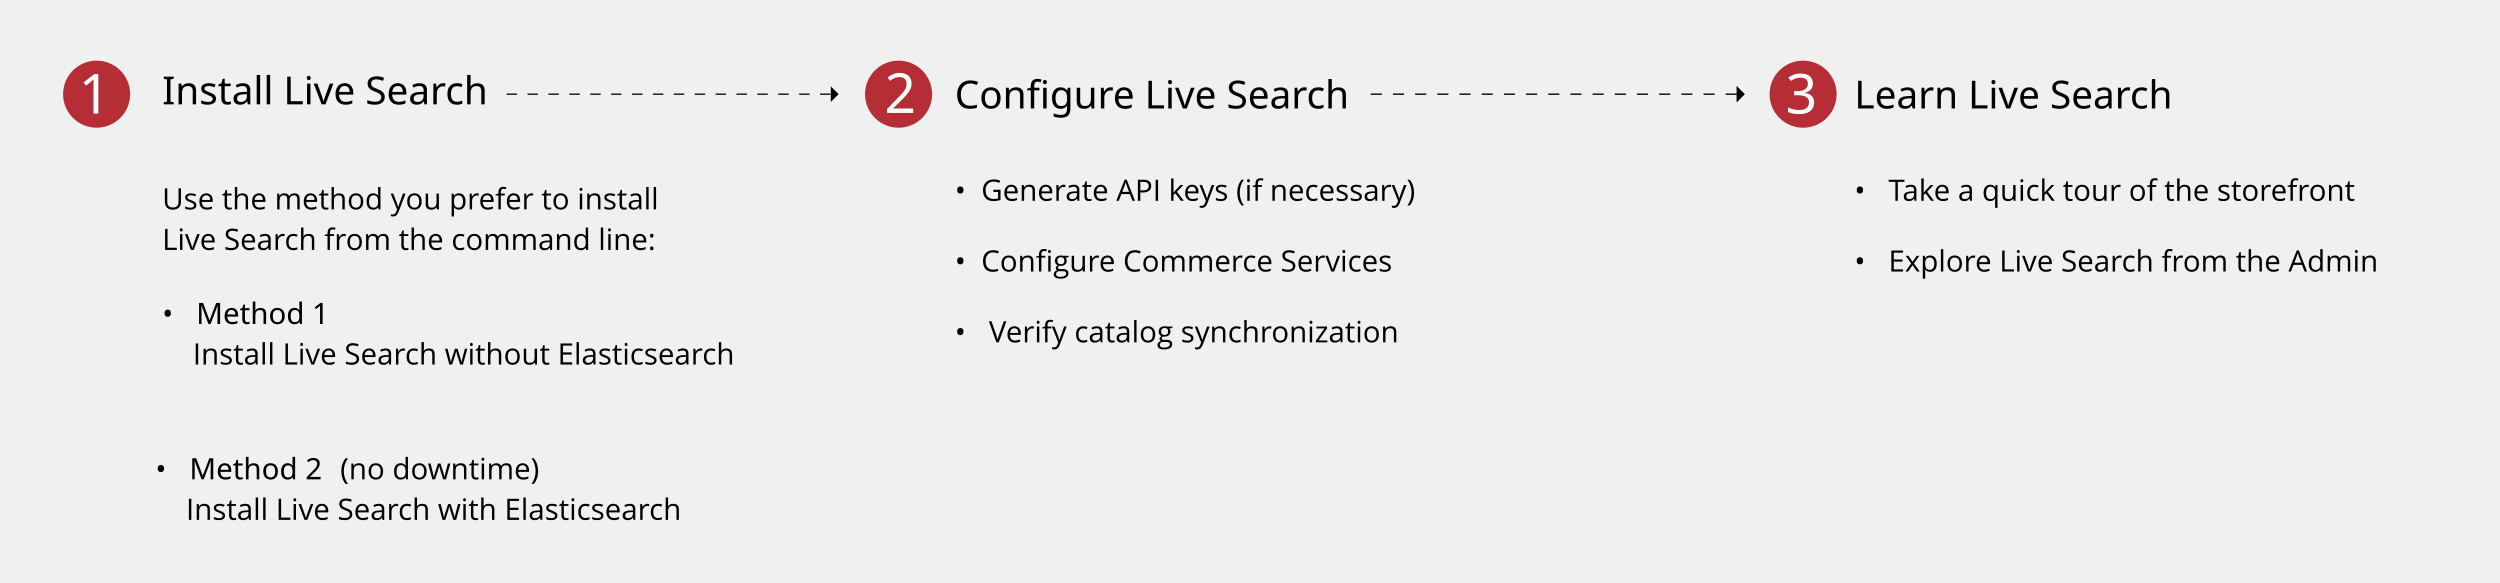
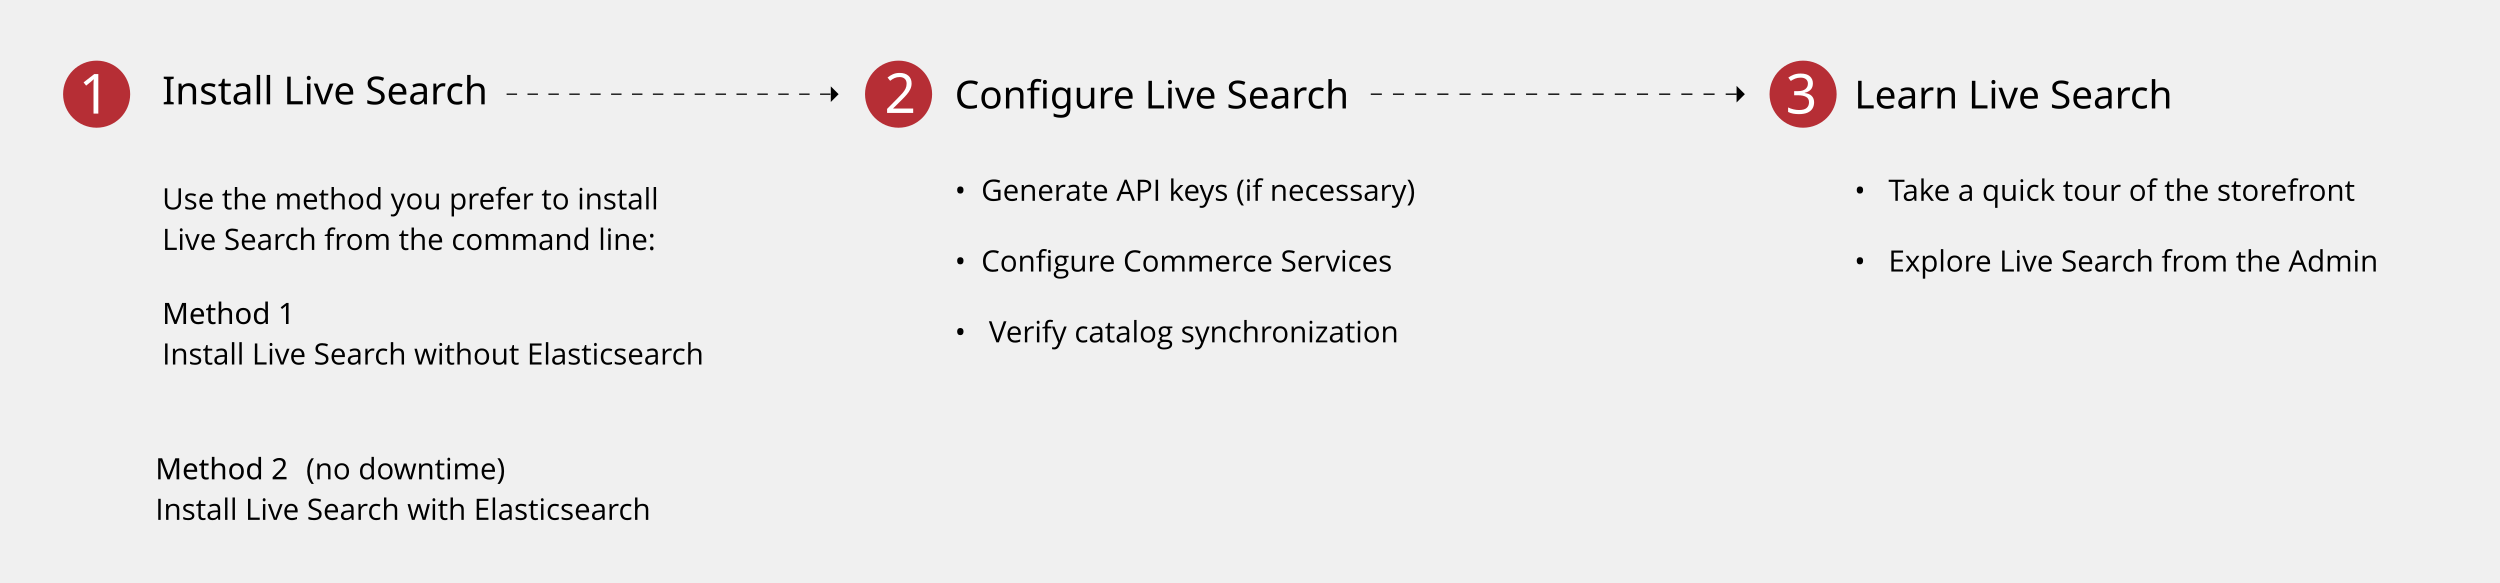
<svg xmlns="http://www.w3.org/2000/svg" version="1.1" x="0px" y="0px" viewBox="0 0 1356.46 315.84" style="enable-background:new 0 0 1356.46 315.84;" xml:space="preserve">
  <style type="text/css">
	.st0{fill:none;stroke:#000000;stroke-width:2;stroke-miterlimit:10;}
	.st1{font-family:'OpenSans';}
	.st2{font-size:16px;}
	.st3{font-family:'OpenSans-Semibold';}
	.st4{fill:none;}
	.st5{letter-spacing:31;}
	.st6{fill:#B62E35;}
	.st7{fill:#FFFFFF;}
	.st8{font-family:'OpenSans-Bold';}
	.st9{font-size:30px;}
	.st10{font-size:21px;}
	.st11{fill:none;stroke:#000000;stroke-width:0.698;stroke-miterlimit:10;stroke-dasharray:5.669,5.669;}
	.st12{fill:none;stroke:#000000;stroke-width:0.741;stroke-miterlimit:10;stroke-dasharray:6.018,6.018;}
</style>
  <g id="Layer_1">
    <path class="st0" d="M493.63,174.25L493.63,174.25L493.63,174.25z" />
    <text transform="matrix(1 0 0 1 1006.15 108.9452)">
      <tspan x="0" y="0" class="st1 st2">•   Take a quick tour of the storefront</tspan>
      <tspan x="0" y="38.4" class="st1 st2">•   Explore Live Search from the Admin</tspan>
    </text>
    <text transform="matrix(1 0 0 1 518.0536 108.9452)">
      <tspan x="0" y="0" class="st1 st2">•  Generate API keys (if necessary) </tspan>
      <tspan x="0" y="38.4" class="st1 st2">•  Configure Commerce Services</tspan>
      <tspan x="0" y="76.8" class="st1 st2">•   Verify catalog synchronization</tspan>
    </text>
    <text transform="matrix(1 0 0 1 87.994 175.7818)">
-       <tspan x="0" y="0" class="st1 st2">•   </tspan>
-       <tspan x="18.48" y="0" class="st3 st2">Method 1 </tspan>
-       <tspan x="0" y="22" class="st1 st2">    Install Live Search without Elasticsearch</tspan>
+       <tspan x="0" y="0" class="st3 st2">Method 1 </tspan>
+       <tspan x="0" y="22" class="st1 st2">Install Live Search without Elasticsearch</tspan>
    </text>
    <text transform="matrix(1 0 0 1 84.2827 260.0609)">
-       <tspan x="0" y="0" class="st1 st2">•   </tspan>
-       <tspan x="18.48" y="0" class="st3 st2">Method 2</tspan>
-       <tspan x="91.95" y="0" class="st1 st2">  (no downtime) </tspan>
-       <tspan x="0" y="22" class="st1 st2">    Install Live Search with Elasticsearch</tspan>
+       <tspan x="0" y="0" class="st3 st2">Method 2</tspan>
+       <tspan x="73.46" y="0" class="st1 st2">  (no downtime) </tspan>
+       <tspan x="0" y="22" class="st1 st2">Install Live Search with Elasticsearch</tspan>
    </text>
    <rect x="75.94" y="234.8" class="st4" width="66.14" height="1.67" />
    <text transform="matrix(1 0 0 1 537.9001 99.1552)" class="st3 st2 st5">	</text>
  </g>
  <g id="Layer_2">
    <g>
      <g>
        <circle class="st6" cx="52.43" cy="51.1" r="18.2" />
      </g>
      <text transform="matrix(1 0 0 1 42.6814 61.6232)" class="st7 st8 st9">1</text>
    </g>
    <g>
      <g>
        <circle class="st6" cx="978.33" cy="51.1" r="18.2" />
      </g>
      <text transform="matrix(1 0 0 1 968.8525 61.6232)" class="st7 st8 st9">3</text>
    </g>
    <g>
      <g>
        <circle class="st6" cx="487.55" cy="51.1" r="18.2" />
      </g>
      <text transform="matrix(1 0 0 1 479.8827 61.2778)" class="st7 st8 st9">2</text>
    </g>
    <path class="st0" d="M493.63,174.25L493.63,174.25L493.63,174.25z" />
    <text transform="matrix(1 0 0 1 87.994 113.6081)">
      <tspan x="0" y="0" class="st1 st2">Use the method you prefer to install  </tspan>
      <tspan x="0" y="22" class="st1 st2">Live Search from the command line:</tspan>
    </text>
    <text transform="matrix(1 0 0 1 518.0534 58.8409)" class="st3 st10">Configure Live Search</text>
    <text transform="matrix(1 0 0 1 87.9939 56.608)" class="st3 st10">Install Live Search</text>
    <g>
      <g>
        <line class="st11" x1="274.88" y1="51.1" x2="451.35" y2="51.1" />
        <g>
          <polygon points="450.78,46.86 450.78,55.34 455.02,51.1     " />
        </g>
      </g>
    </g>
    <text transform="matrix(1 0 0 1 1006.151 58.8409)" class="st3 st10">Learn Live Search</text>
    <g>
      <g>
        <line class="st12" x1="743.76" y1="51.1" x2="942.84" y2="51.1" />
        <g>
          <polygon points="942.24,46.6 942.24,55.6 946.74,51.1     " />
        </g>
      </g>
    </g>
+     <text transform="matrix(1 0 0 1 786.7751 480.3788)" style="font-family:'MyriadPro-Regular'; font-size:12px;">Lorem ipsum</text>
  </g>
</svg>
